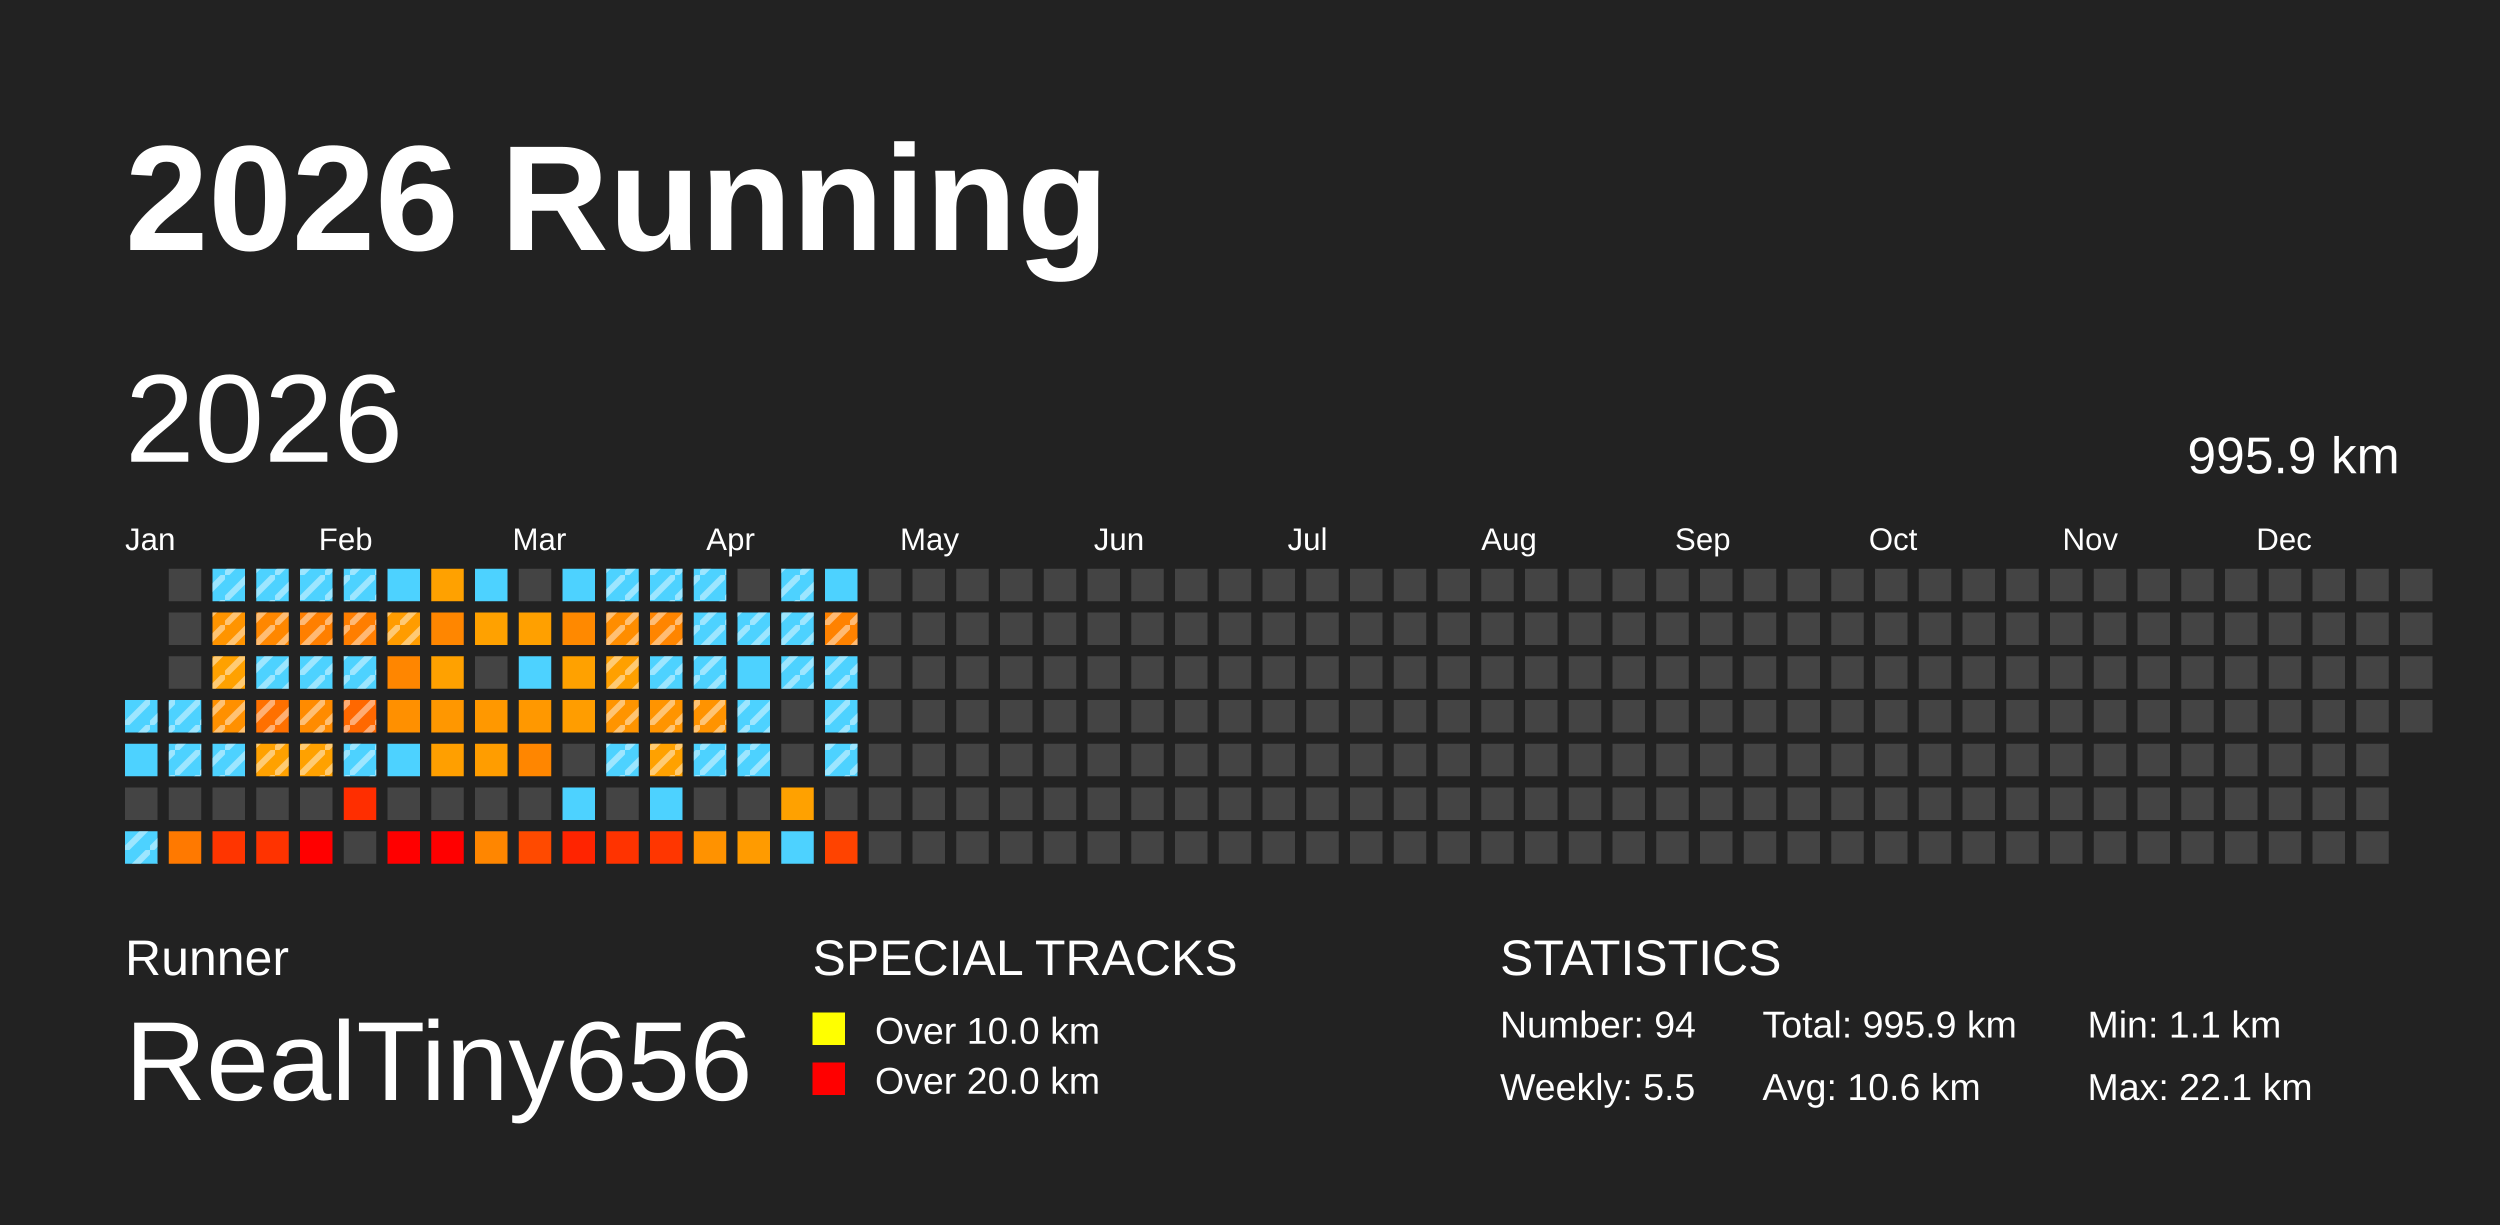
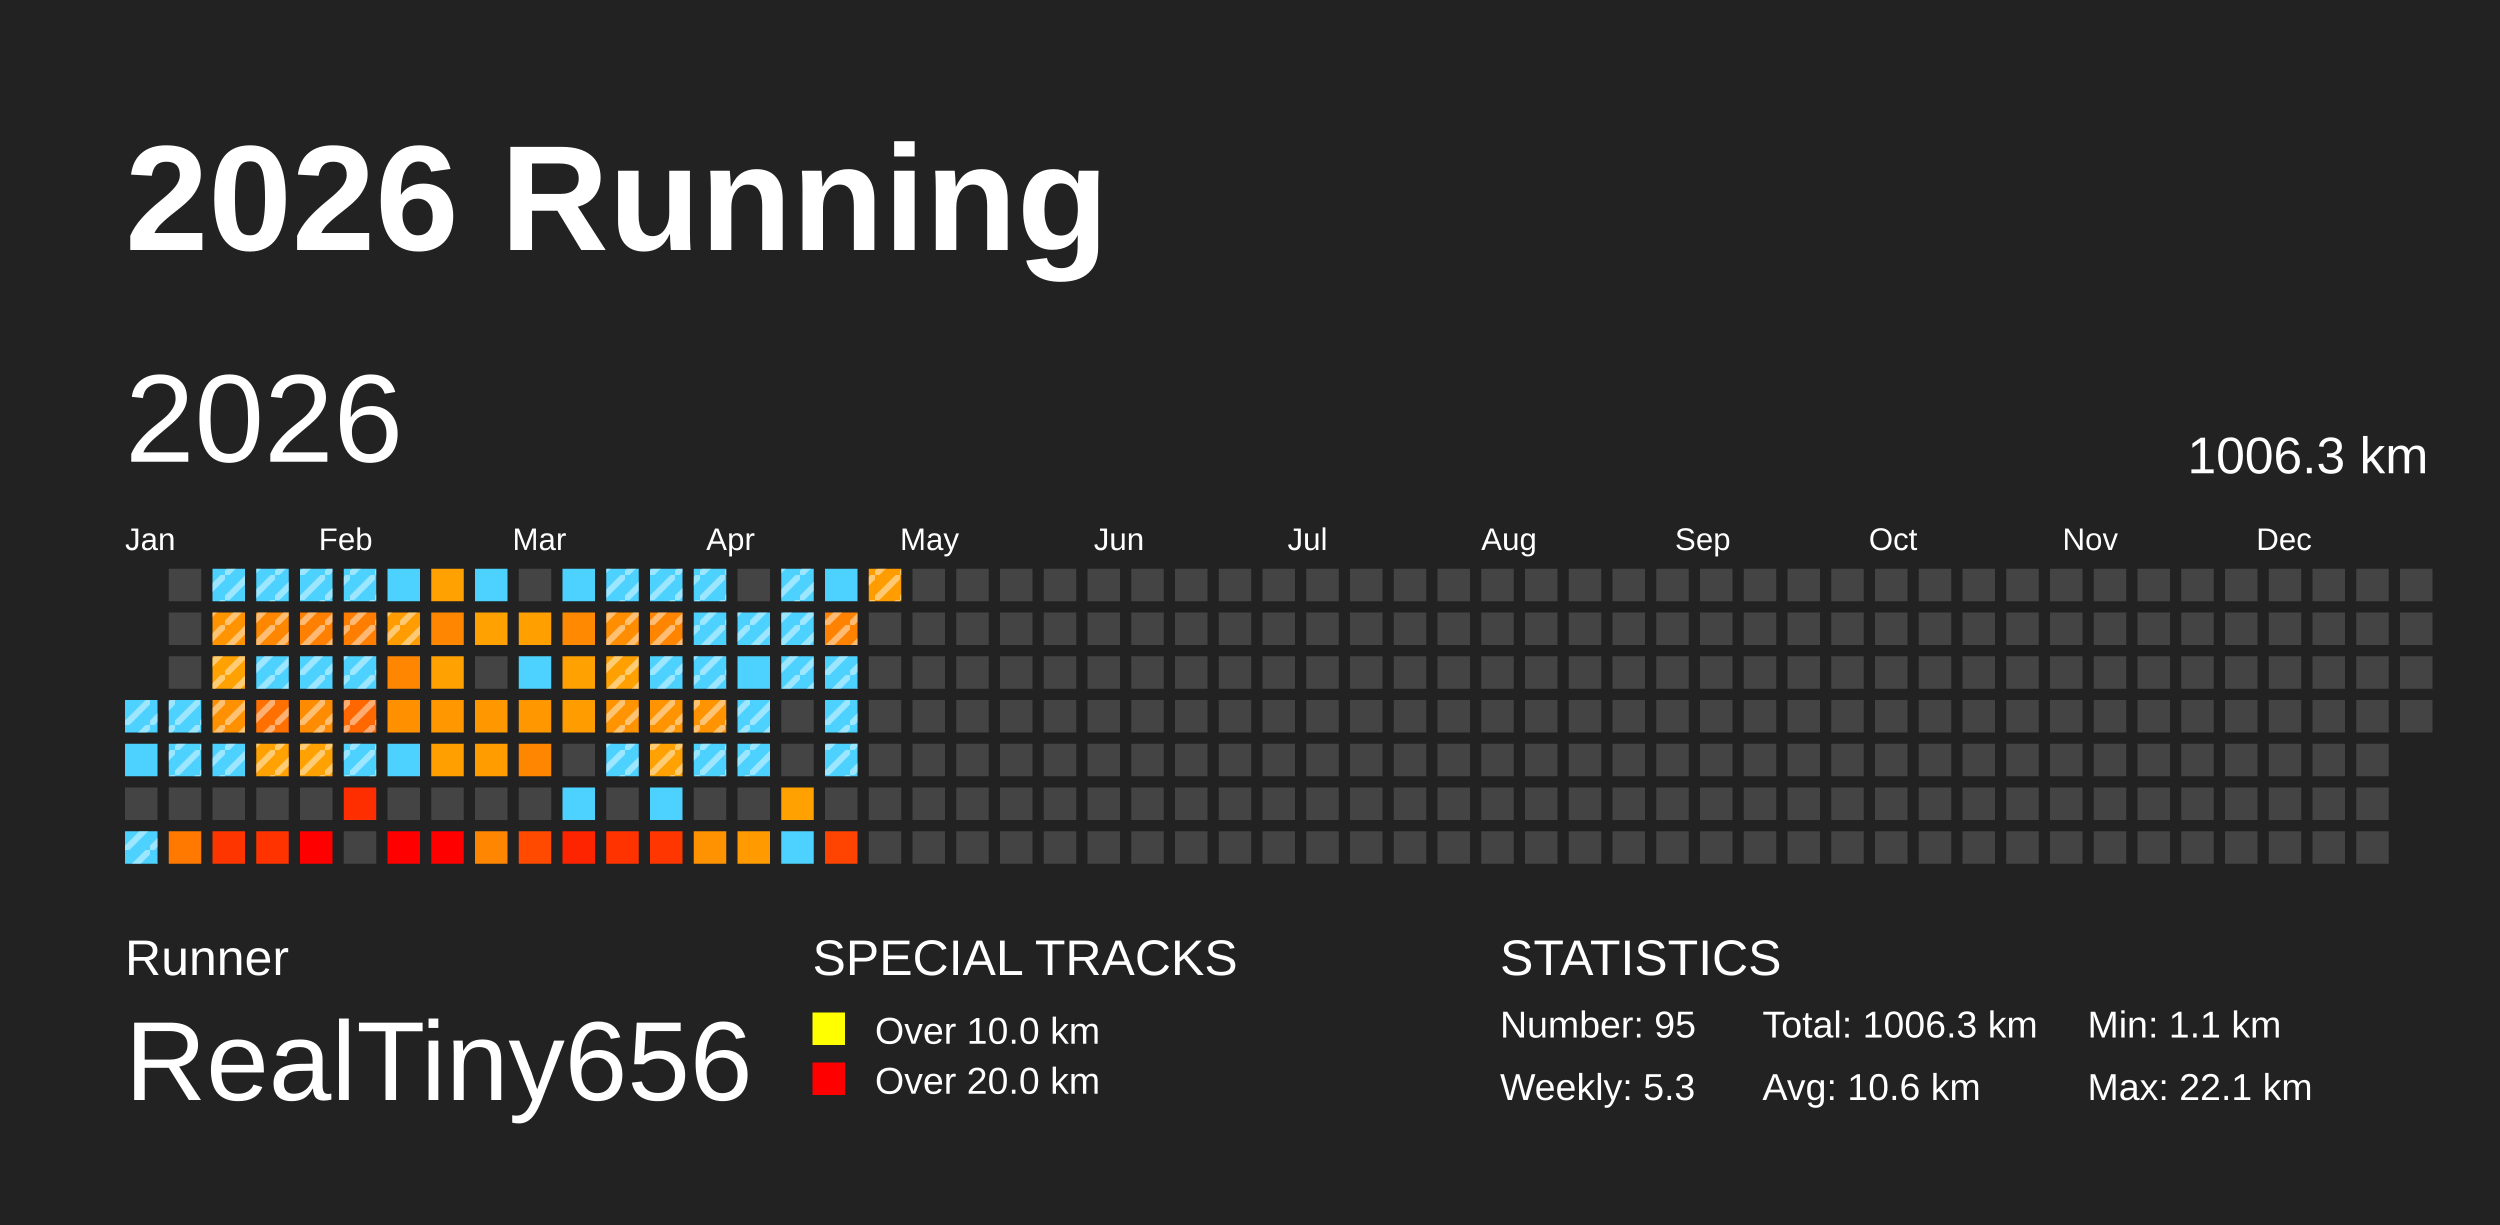
<svg xmlns="http://www.w3.org/2000/svg" baseProfile="full" height="98mm" version="1.1" viewBox="0,0,200,98" width="200mm">
  <defs>
    <pattern height="2" id="indoor-stripe" patternUnits="userSpaceOnUse" width="2">
      <line stroke="white" stroke-opacity="0.45" stroke-width="0.5" x1="0" x2="2" y1="2" y2="0" />
    </pattern>
  </defs>
  <rect fill="#222222" height="98" width="200" x="0" y="0" />
  <text fill="#FFFFFF" style="font-size:12px; font-family:Arial; font-weight:bold;" x="10" y="20">2026 Running</text>
  <text fill="#FFFFFF" style="font-size:4px; font-family:Arial" x="10" y="78">Runner</text>
  <text fill="#FFFFFF" style="font-size:9px; font-family:Arial" x="10" y="88">RealTiny656</text>
  <text fill="#FFFFFF" style="font-size:4px; font-family:Arial" x="65" y="78">SPECIAL TRACKS</text>
  <rect fill="yellow" height="2.6" width="2.6" x="65" y="81" />
  <text fill="#FFFFFF" style="font-size:3px; font-family:Arial" x="70" y="83.5">Over 10.0 km</text>
  <rect fill="red" height="2.6" width="2.6" x="65" y="85" />
  <text fill="#FFFFFF" style="font-size:3px; font-family:Arial" x="70" y="87.5">Over 20.0 km</text>
  <text fill="#FFFFFF" style="font-size:4px; font-family:Arial" x="120" y="78">STATISTICS</text>
-   <text fill="#FFFFFF" style="font-size:3px; font-family:Arial" x="120" y="83">Number: 94</text>
-   <text fill="#FFFFFF" style="font-size:3px; font-family:Arial" x="120" y="88">Weekly: 5.5</text>
-   <text fill="#FFFFFF" style="font-size:3px; font-family:Arial" x="141" y="83">Total: 995.9 km</text>
+   <text fill="#FFFFFF" style="font-size:3px; font-family:Arial" x="120" y="83">Number: 95</text>
+   <text fill="#FFFFFF" style="font-size:3px; font-family:Arial" x="120" y="88">Weekly: 5.3</text>
+   <text fill="#FFFFFF" style="font-size:3px; font-family:Arial" x="141" y="83">Total: 1006.3 km</text>
  <text fill="#FFFFFF" style="font-size:3px; font-family:Arial" x="141" y="88">Avg: 10.6 km</text>
  <text fill="#FFFFFF" style="font-size:3px; font-family:Arial" x="167" y="83">Min: 1.1 km</text>
  <text fill="#FFFFFF" style="font-size:3px; font-family:Arial" x="167" y="88">Max: 22.1 km</text>
  <text dominant-baseline="hanging" fill="#FFFFFF" style="font-size:10.0px; font-family:Arial;" x="10" y="30">2026</text>
-   <text dominant-baseline="hanging" fill="#FFFFFF" style="font-size:4.125px; font-family:Arial;" x="175" y="35">995.9 km</text>
+   <text dominant-baseline="hanging" fill="#FFFFFF" style="font-size:4.125px; font-family:Arial;" x="175" y="35">1006.3 km</text>
  <text fill="#FFFFFF" style="font-size:2.5px; font-family:Arial" x="10.0" y="44">Jan</text>
  <text fill="#FFFFFF" style="font-size:2.5px; font-family:Arial" x="25.5" y="44">Feb</text>
  <text fill="#FFFFFF" style="font-size:2.5px; font-family:Arial" x="41.0" y="44">Mar</text>
  <text fill="#FFFFFF" style="font-size:2.5px; font-family:Arial" x="56.5" y="44">Apr</text>
  <text fill="#FFFFFF" style="font-size:2.5px; font-family:Arial" x="72.0" y="44">May</text>
  <text fill="#FFFFFF" style="font-size:2.5px; font-family:Arial" x="87.5" y="44">Jun</text>
  <text fill="#FFFFFF" style="font-size:2.5px; font-family:Arial" x="103.0" y="44">Jul</text>
  <text fill="#FFFFFF" style="font-size:2.5px; font-family:Arial" x="118.5" y="44">Aug</text>
  <text fill="#FFFFFF" style="font-size:2.5px; font-family:Arial" x="134.0" y="44">Sep</text>
  <text fill="#FFFFFF" style="font-size:2.5px; font-family:Arial" x="149.5" y="44">Oct</text>
  <text fill="#FFFFFF" style="font-size:2.5px; font-family:Arial" x="165.0" y="44">Nov</text>
  <text fill="#FFFFFF" style="font-size:2.5px; font-family:Arial" x="180.5" y="44">Dec</text>
  <rect fill="#4dd2ff" height="2.6" width="2.6" x="10.0" y="56.0" />
  <rect fill="url(#indoor-stripe)" height="2.6" style="pointer-events: none;" width="2.6" x="10.0" y="56.0" />
  <rect fill="#4dd2ff" height="2.6" width="2.6" x="10.0" y="59.5" />
  <rect fill="#444444" height="2.6" width="2.6" x="10.0" y="63.0" />
  <rect fill="#4dd2ff" height="2.6" width="2.6" x="10.0" y="66.5" />
  <rect fill="url(#indoor-stripe)" height="2.6" style="pointer-events: none;" width="2.6" x="10.0" y="66.5" />
  <rect fill="#444444" height="2.6" width="2.6" x="13.5" y="45.5" />
  <rect fill="#444444" height="2.6" width="2.6" x="13.5" y="49.0" />
  <rect fill="#444444" height="2.6" width="2.6" x="13.5" y="52.5" />
  <rect fill="#4dd2ff" height="2.6" width="2.6" x="13.5" y="56.0" />
  <rect fill="url(#indoor-stripe)" height="2.6" style="pointer-events: none;" width="2.6" x="13.5" y="56.0" />
  <rect fill="#4dd2ff" height="2.6" width="2.6" x="13.5" y="59.5" />
  <rect fill="url(#indoor-stripe)" height="2.6" style="pointer-events: none;" width="2.6" x="13.5" y="59.5" />
  <rect fill="#444444" height="2.6" width="2.6" x="13.5" y="63.0" />
  <rect fill="#ff7900" height="2.6" width="2.6" x="13.5" y="66.5" />
  <rect fill="#4dd2ff" height="2.6" width="2.6" x="17.0" y="45.5" />
  <rect fill="url(#indoor-stripe)" height="2.6" style="pointer-events: none;" width="2.6" x="17.0" y="45.5" />
  <rect fill="#ff9400" height="2.6" width="2.6" x="17.0" y="49.0" />
  <rect fill="url(#indoor-stripe)" height="2.6" style="pointer-events: none;" width="2.6" x="17.0" y="49.0" />
  <rect fill="#ffa100" height="2.6" width="2.6" x="17.0" y="52.5" />
  <rect fill="url(#indoor-stripe)" height="2.6" style="pointer-events: none;" width="2.6" x="17.0" y="52.5" />
  <rect fill="#ff9000" height="2.6" width="2.6" x="17.0" y="56.0" />
  <rect fill="url(#indoor-stripe)" height="2.6" style="pointer-events: none;" width="2.6" x="17.0" y="56.0" />
  <rect fill="#4dd2ff" height="2.6" width="2.6" x="17.0" y="59.5" />
  <rect fill="url(#indoor-stripe)" height="2.6" style="pointer-events: none;" width="2.6" x="17.0" y="59.5" />
  <rect fill="#444444" height="2.6" width="2.6" x="17.0" y="63.0" />
  <rect fill="#ff3500" height="2.6" width="2.6" x="17.0" y="66.5" />
  <rect fill="#4dd2ff" height="2.6" width="2.6" x="20.5" y="45.5" />
  <rect fill="url(#indoor-stripe)" height="2.6" style="pointer-events: none;" width="2.6" x="20.5" y="45.5" />
  <rect fill="#ff8700" height="2.6" width="2.6" x="20.5" y="49.0" />
  <rect fill="url(#indoor-stripe)" height="2.6" style="pointer-events: none;" width="2.6" x="20.5" y="49.0" />
  <rect fill="#4dd2ff" height="2.6" width="2.6" x="20.5" y="52.5" />
  <rect fill="url(#indoor-stripe)" height="2.6" style="pointer-events: none;" width="2.6" x="20.5" y="52.5" />
  <rect fill="#ff7000" height="2.6" width="2.6" x="20.5" y="56.0" />
  <rect fill="url(#indoor-stripe)" height="2.6" style="pointer-events: none;" width="2.6" x="20.5" y="56.0" />
  <rect fill="#ffa100" height="2.6" width="2.6" x="20.5" y="59.5" />
  <rect fill="url(#indoor-stripe)" height="2.6" style="pointer-events: none;" width="2.6" x="20.5" y="59.5" />
  <rect fill="#444444" height="2.6" width="2.6" x="20.5" y="63.0" />
  <rect fill="#ff3300" height="2.6" width="2.6" x="20.5" y="66.5" />
  <rect fill="#4dd2ff" height="2.6" width="2.6" x="24.0" y="45.5" />
  <rect fill="url(#indoor-stripe)" height="2.6" style="pointer-events: none;" width="2.6" x="24.0" y="45.5" />
  <rect fill="#ff7f00" height="2.6" width="2.6" x="24.0" y="49.0" />
  <rect fill="url(#indoor-stripe)" height="2.6" style="pointer-events: none;" width="2.6" x="24.0" y="49.0" />
  <rect fill="#4dd2ff" height="2.6" width="2.6" x="24.0" y="52.5" />
  <rect fill="url(#indoor-stripe)" height="2.6" style="pointer-events: none;" width="2.6" x="24.0" y="52.5" />
  <rect fill="#ff8b00" height="2.6" width="2.6" x="24.0" y="56.0" />
  <rect fill="url(#indoor-stripe)" height="2.6" style="pointer-events: none;" width="2.6" x="24.0" y="56.0" />
  <rect fill="#ffa100" height="2.6" width="2.6" x="24.0" y="59.5" />
  <rect fill="url(#indoor-stripe)" height="2.6" style="pointer-events: none;" width="2.6" x="24.0" y="59.5" />
  <rect fill="#444444" height="2.6" width="2.6" x="24.0" y="63.0" />
  <rect fill="red" height="2.6" width="2.6" x="24.0" y="66.5" />
  <rect fill="#4dd2ff" height="2.6" width="2.6" x="27.5" y="45.5" />
  <rect fill="url(#indoor-stripe)" height="2.6" style="pointer-events: none;" width="2.6" x="27.5" y="45.5" />
  <rect fill="#ff7e00" height="2.6" width="2.6" x="27.5" y="49.0" />
  <rect fill="url(#indoor-stripe)" height="2.6" style="pointer-events: none;" width="2.6" x="27.5" y="49.0" />
  <rect fill="#4dd2ff" height="2.6" width="2.6" x="27.5" y="52.5" />
  <rect fill="url(#indoor-stripe)" height="2.6" style="pointer-events: none;" width="2.6" x="27.5" y="52.5" />
  <rect fill="#ff6800" height="2.6" width="2.6" x="27.5" y="56.0" />
  <rect fill="url(#indoor-stripe)" height="2.6" style="pointer-events: none;" width="2.6" x="27.5" y="56.0" />
  <rect fill="#4dd2ff" height="2.6" width="2.6" x="27.5" y="59.5" />
  <rect fill="url(#indoor-stripe)" height="2.6" style="pointer-events: none;" width="2.6" x="27.5" y="59.5" />
  <rect fill="#ff2e00" height="2.6" width="2.6" x="27.5" y="63.0" />
  <rect fill="#444444" height="2.6" width="2.6" x="27.5" y="66.5" />
  <rect fill="#4dd2ff" height="2.6" width="2.6" x="31.0" y="45.5" />
  <rect fill="#ff9c00" height="2.6" width="2.6" x="31.0" y="49.0" />
  <rect fill="url(#indoor-stripe)" height="2.6" style="pointer-events: none;" width="2.6" x="31.0" y="49.0" />
  <rect fill="#ff8600" height="2.6" width="2.6" x="31.0" y="52.5" />
  <rect fill="#ff9000" height="2.6" width="2.6" x="31.0" y="56.0" />
  <rect fill="#4dd2ff" height="2.6" width="2.6" x="31.0" y="59.5" />
  <rect fill="#444444" height="2.6" width="2.6" x="31.0" y="63.0" />
  <rect fill="red" height="2.6" width="2.6" x="31.0" y="66.5" />
  <rect fill="#ffa100" height="2.6" width="2.6" x="34.5" y="45.5" />
  <rect fill="#ff8600" height="2.6" width="2.6" x="34.5" y="49.0" />
  <rect fill="#ffa100" height="2.6" width="2.6" x="34.5" y="52.5" />
  <rect fill="#ff9700" height="2.6" width="2.6" x="34.5" y="56.0" />
  <rect fill="#ff9f00" height="2.6" width="2.6" x="34.5" y="59.5" />
  <rect fill="#444444" height="2.6" width="2.6" x="34.5" y="63.0" />
  <rect fill="red" height="2.6" width="2.6" x="34.5" y="66.5" />
  <rect fill="#4dd2ff" height="2.6" width="2.6" x="38.0" y="45.5" />
  <rect fill="#ffa100" height="2.6" width="2.6" x="38.0" y="49.0" />
  <rect fill="#444444" height="2.6" width="2.6" x="38.0" y="52.5" />
  <rect fill="#ff9800" height="2.6" width="2.6" x="38.0" y="56.0" />
  <rect fill="#ff9d00" height="2.6" width="2.6" x="38.0" y="59.5" />
  <rect fill="#444444" height="2.6" width="2.6" x="38.0" y="63.0" />
  <rect fill="#ff8600" height="2.6" width="2.6" x="38.0" y="66.5" />
  <rect fill="#444444" height="2.6" width="2.6" x="41.5" y="45.5" />
  <rect fill="#ffa000" height="2.6" width="2.6" x="41.5" y="49.0" />
  <rect fill="#4dd2ff" height="2.6" width="2.6" x="41.5" y="52.5" />
  <rect fill="#ff9800" height="2.6" width="2.6" x="41.5" y="56.0" />
  <rect fill="#ff8600" height="2.6" width="2.6" x="41.5" y="59.5" />
  <rect fill="#444444" height="2.6" width="2.6" x="41.5" y="63.0" />
  <rect fill="#ff4a00" height="2.6" width="2.6" x="41.5" y="66.5" />
  <rect fill="#4dd2ff" height="2.6" width="2.6" x="45.0" y="45.5" />
  <rect fill="#ff8900" height="2.6" width="2.6" x="45.0" y="49.0" />
  <rect fill="#ffa100" height="2.6" width="2.6" x="45.0" y="52.5" />
  <rect fill="#ff9d00" height="2.6" width="2.6" x="45.0" y="56.0" />
  <rect fill="#444444" height="2.6" width="2.6" x="45.0" y="59.5" />
  <rect fill="#4dd2ff" height="2.6" width="2.6" x="45.0" y="63.0" />
  <rect fill="#ff2400" height="2.6" width="2.6" x="45.0" y="66.5" />
  <rect fill="#4dd2ff" height="2.6" width="2.6" x="48.5" y="45.5" />
  <rect fill="url(#indoor-stripe)" height="2.6" style="pointer-events: none;" width="2.6" x="48.5" y="45.5" />
  <rect fill="#ff8d00" height="2.6" width="2.6" x="48.5" y="49.0" />
  <rect fill="url(#indoor-stripe)" height="2.6" style="pointer-events: none;" width="2.6" x="48.5" y="49.0" />
  <rect fill="#ffa000" height="2.6" width="2.6" x="48.5" y="52.5" />
  <rect fill="url(#indoor-stripe)" height="2.6" style="pointer-events: none;" width="2.6" x="48.5" y="52.5" />
  <rect fill="#ff9400" height="2.6" width="2.6" x="48.5" y="56.0" />
  <rect fill="url(#indoor-stripe)" height="2.6" style="pointer-events: none;" width="2.6" x="48.5" y="56.0" />
  <rect fill="#4dd2ff" height="2.6" width="2.6" x="48.5" y="59.5" />
  <rect fill="url(#indoor-stripe)" height="2.6" style="pointer-events: none;" width="2.6" x="48.5" y="59.5" />
  <rect fill="#444444" height="2.6" width="2.6" x="48.5" y="63.0" />
  <rect fill="#ff3300" height="2.6" width="2.6" x="48.5" y="66.5" />
  <rect fill="#4dd2ff" height="2.6" width="2.6" x="52.0" y="45.5" />
  <rect fill="url(#indoor-stripe)" height="2.6" style="pointer-events: none;" width="2.6" x="52.0" y="45.5" />
  <rect fill="#ff8500" height="2.6" width="2.6" x="52.0" y="49.0" />
  <rect fill="url(#indoor-stripe)" height="2.6" style="pointer-events: none;" width="2.6" x="52.0" y="49.0" />
  <rect fill="#4dd2ff" height="2.6" width="2.6" x="52.0" y="52.5" />
  <rect fill="url(#indoor-stripe)" height="2.6" style="pointer-events: none;" width="2.6" x="52.0" y="52.5" />
  <rect fill="#ff9400" height="2.6" width="2.6" x="52.0" y="56.0" />
  <rect fill="url(#indoor-stripe)" height="2.6" style="pointer-events: none;" width="2.6" x="52.0" y="56.0" />
  <rect fill="#ffa100" height="2.6" width="2.6" x="52.0" y="59.5" />
  <rect fill="url(#indoor-stripe)" height="2.6" style="pointer-events: none;" width="2.6" x="52.0" y="59.5" />
  <rect fill="#4dd2ff" height="2.6" width="2.6" x="52.0" y="63.0" />
  <rect fill="#ff3600" height="2.6" width="2.6" x="52.0" y="66.5" />
  <rect fill="#4dd2ff" height="2.6" width="2.6" x="55.5" y="45.5" />
  <rect fill="url(#indoor-stripe)" height="2.6" style="pointer-events: none;" width="2.6" x="55.5" y="45.5" />
  <rect fill="#4dd2ff" height="2.6" width="2.6" x="55.5" y="49.0" />
  <rect fill="url(#indoor-stripe)" height="2.6" style="pointer-events: none;" width="2.6" x="55.5" y="49.0" />
  <rect fill="#4dd2ff" height="2.6" width="2.6" x="55.5" y="52.5" />
  <rect fill="url(#indoor-stripe)" height="2.6" style="pointer-events: none;" width="2.6" x="55.5" y="52.5" />
  <rect fill="#ff9300" height="2.6" width="2.6" x="55.5" y="56.0" />
  <rect fill="url(#indoor-stripe)" height="2.6" style="pointer-events: none;" width="2.6" x="55.5" y="56.0" />
  <rect fill="#4dd2ff" height="2.6" width="2.6" x="55.5" y="59.5" />
  <rect fill="url(#indoor-stripe)" height="2.6" style="pointer-events: none;" width="2.6" x="55.5" y="59.5" />
  <rect fill="#444444" height="2.6" width="2.6" x="55.5" y="63.0" />
  <rect fill="#ff9200" height="2.6" width="2.6" x="55.5" y="66.5" />
  <rect fill="#444444" height="2.6" width="2.6" x="59.0" y="45.5" />
  <rect fill="#4dd2ff" height="2.6" width="2.6" x="59.0" y="49.0" />
  <rect fill="url(#indoor-stripe)" height="2.6" style="pointer-events: none;" width="2.6" x="59.0" y="49.0" />
  <rect fill="#4dd2ff" height="2.6" width="2.6" x="59.0" y="52.5" />
  <rect fill="#4dd2ff" height="2.6" width="2.6" x="59.0" y="56.0" />
  <rect fill="url(#indoor-stripe)" height="2.6" style="pointer-events: none;" width="2.6" x="59.0" y="56.0" />
  <rect fill="#4dd2ff" height="2.6" width="2.6" x="59.0" y="59.5" />
  <rect fill="url(#indoor-stripe)" height="2.6" style="pointer-events: none;" width="2.6" x="59.0" y="59.5" />
  <rect fill="#444444" height="2.6" width="2.6" x="59.0" y="63.0" />
  <rect fill="#ff9b00" height="2.6" width="2.6" x="59.0" y="66.5" />
  <rect fill="#4dd2ff" height="2.6" width="2.6" x="62.5" y="45.5" />
  <rect fill="url(#indoor-stripe)" height="2.6" style="pointer-events: none;" width="2.6" x="62.5" y="45.5" />
  <rect fill="#4dd2ff" height="2.6" width="2.6" x="62.5" y="49.0" />
  <rect fill="url(#indoor-stripe)" height="2.6" style="pointer-events: none;" width="2.6" x="62.5" y="49.0" />
  <rect fill="#4dd2ff" height="2.6" width="2.6" x="62.5" y="52.5" />
  <rect fill="url(#indoor-stripe)" height="2.6" style="pointer-events: none;" width="2.6" x="62.5" y="52.5" />
  <rect fill="#444444" height="2.6" width="2.6" x="62.5" y="56.0" />
  <rect fill="#444444" height="2.6" width="2.6" x="62.5" y="59.5" />
  <rect fill="#ffa100" height="2.6" width="2.6" x="62.5" y="63.0" />
  <rect fill="#4dd2ff" height="2.6" width="2.6" x="62.5" y="66.5" />
  <rect fill="#4dd2ff" height="2.6" width="2.6" x="66.0" y="45.5" />
  <rect fill="#ff8200" height="2.6" width="2.6" x="66.0" y="49.0" />
  <rect fill="url(#indoor-stripe)" height="2.6" style="pointer-events: none;" width="2.6" x="66.0" y="49.0" />
  <rect fill="#4dd2ff" height="2.6" width="2.6" x="66.0" y="52.5" />
  <rect fill="url(#indoor-stripe)" height="2.6" style="pointer-events: none;" width="2.6" x="66.0" y="52.5" />
  <rect fill="#4dd2ff" height="2.6" width="2.6" x="66.0" y="56.0" />
  <rect fill="url(#indoor-stripe)" height="2.6" style="pointer-events: none;" width="2.6" x="66.0" y="56.0" />
  <rect fill="#4dd2ff" height="2.6" width="2.6" x="66.0" y="59.5" />
  <rect fill="url(#indoor-stripe)" height="2.6" style="pointer-events: none;" width="2.6" x="66.0" y="59.5" />
  <rect fill="#444444" height="2.6" width="2.6" x="66.0" y="63.0" />
  <rect fill="#ff4300" height="2.6" width="2.6" x="66.0" y="66.5" />
-   <rect fill="#444444" height="2.6" width="2.6" x="69.5" y="45.5" />
+   <rect fill="#ff9c00" height="2.6" width="2.6" x="69.5" y="45.5" />
+   <rect fill="url(#indoor-stripe)" height="2.6" style="pointer-events: none;" width="2.6" x="69.5" y="45.5" />
  <rect fill="#444444" height="2.6" width="2.6" x="69.5" y="49.0" />
  <rect fill="#444444" height="2.6" width="2.6" x="69.5" y="52.5" />
  <rect fill="#444444" height="2.6" width="2.6" x="69.5" y="56.0" />
  <rect fill="#444444" height="2.6" width="2.6" x="69.5" y="59.5" />
  <rect fill="#444444" height="2.6" width="2.6" x="69.5" y="63.0" />
  <rect fill="#444444" height="2.6" width="2.6" x="69.5" y="66.5" />
  <rect fill="#444444" height="2.6" width="2.6" x="73.0" y="45.5" />
  <rect fill="#444444" height="2.6" width="2.6" x="73.0" y="49.0" />
  <rect fill="#444444" height="2.6" width="2.6" x="73.0" y="52.5" />
  <rect fill="#444444" height="2.6" width="2.6" x="73.0" y="56.0" />
  <rect fill="#444444" height="2.6" width="2.6" x="73.0" y="59.5" />
  <rect fill="#444444" height="2.6" width="2.6" x="73.0" y="63.0" />
  <rect fill="#444444" height="2.6" width="2.6" x="73.0" y="66.5" />
  <rect fill="#444444" height="2.6" width="2.6" x="76.5" y="45.5" />
  <rect fill="#444444" height="2.6" width="2.6" x="76.5" y="49.0" />
  <rect fill="#444444" height="2.6" width="2.6" x="76.5" y="52.5" />
  <rect fill="#444444" height="2.6" width="2.6" x="76.5" y="56.0" />
  <rect fill="#444444" height="2.6" width="2.6" x="76.5" y="59.5" />
  <rect fill="#444444" height="2.6" width="2.6" x="76.5" y="63.0" />
  <rect fill="#444444" height="2.6" width="2.6" x="76.5" y="66.5" />
  <rect fill="#444444" height="2.6" width="2.6" x="80.0" y="45.5" />
  <rect fill="#444444" height="2.6" width="2.6" x="80.0" y="49.0" />
  <rect fill="#444444" height="2.6" width="2.6" x="80.0" y="52.5" />
  <rect fill="#444444" height="2.6" width="2.6" x="80.0" y="56.0" />
  <rect fill="#444444" height="2.6" width="2.6" x="80.0" y="59.5" />
  <rect fill="#444444" height="2.6" width="2.6" x="80.0" y="63.0" />
  <rect fill="#444444" height="2.6" width="2.6" x="80.0" y="66.5" />
  <rect fill="#444444" height="2.6" width="2.6" x="83.5" y="45.5" />
  <rect fill="#444444" height="2.6" width="2.6" x="83.5" y="49.0" />
  <rect fill="#444444" height="2.6" width="2.6" x="83.5" y="52.5" />
  <rect fill="#444444" height="2.6" width="2.6" x="83.5" y="56.0" />
  <rect fill="#444444" height="2.6" width="2.6" x="83.5" y="59.5" />
  <rect fill="#444444" height="2.6" width="2.6" x="83.5" y="63.0" />
  <rect fill="#444444" height="2.6" width="2.6" x="83.5" y="66.5" />
  <rect fill="#444444" height="2.6" width="2.6" x="87.0" y="45.5" />
  <rect fill="#444444" height="2.6" width="2.6" x="87.0" y="49.0" />
  <rect fill="#444444" height="2.6" width="2.6" x="87.0" y="52.5" />
  <rect fill="#444444" height="2.6" width="2.6" x="87.0" y="56.0" />
  <rect fill="#444444" height="2.6" width="2.6" x="87.0" y="59.5" />
  <rect fill="#444444" height="2.6" width="2.6" x="87.0" y="63.0" />
  <rect fill="#444444" height="2.6" width="2.6" x="87.0" y="66.5" />
  <rect fill="#444444" height="2.6" width="2.6" x="90.5" y="45.5" />
  <rect fill="#444444" height="2.6" width="2.6" x="90.5" y="49.0" />
  <rect fill="#444444" height="2.6" width="2.6" x="90.5" y="52.5" />
  <rect fill="#444444" height="2.6" width="2.6" x="90.5" y="56.0" />
  <rect fill="#444444" height="2.6" width="2.6" x="90.5" y="59.5" />
  <rect fill="#444444" height="2.6" width="2.6" x="90.5" y="63.0" />
  <rect fill="#444444" height="2.6" width="2.6" x="90.5" y="66.5" />
  <rect fill="#444444" height="2.6" width="2.6" x="94.0" y="45.5" />
  <rect fill="#444444" height="2.6" width="2.6" x="94.0" y="49.0" />
  <rect fill="#444444" height="2.6" width="2.6" x="94.0" y="52.5" />
  <rect fill="#444444" height="2.6" width="2.6" x="94.0" y="56.0" />
  <rect fill="#444444" height="2.6" width="2.6" x="94.0" y="59.5" />
  <rect fill="#444444" height="2.6" width="2.6" x="94.0" y="63.0" />
  <rect fill="#444444" height="2.6" width="2.6" x="94.0" y="66.5" />
  <rect fill="#444444" height="2.6" width="2.6" x="97.5" y="45.5" />
  <rect fill="#444444" height="2.6" width="2.6" x="97.5" y="49.0" />
  <rect fill="#444444" height="2.6" width="2.6" x="97.5" y="52.5" />
  <rect fill="#444444" height="2.6" width="2.6" x="97.5" y="56.0" />
  <rect fill="#444444" height="2.6" width="2.6" x="97.5" y="59.5" />
  <rect fill="#444444" height="2.6" width="2.6" x="97.5" y="63.0" />
  <rect fill="#444444" height="2.6" width="2.6" x="97.5" y="66.5" />
  <rect fill="#444444" height="2.6" width="2.6" x="101.0" y="45.5" />
  <rect fill="#444444" height="2.6" width="2.6" x="101.0" y="49.0" />
  <rect fill="#444444" height="2.6" width="2.6" x="101.0" y="52.5" />
  <rect fill="#444444" height="2.6" width="2.6" x="101.0" y="56.0" />
  <rect fill="#444444" height="2.6" width="2.6" x="101.0" y="59.5" />
  <rect fill="#444444" height="2.6" width="2.6" x="101.0" y="63.0" />
  <rect fill="#444444" height="2.6" width="2.6" x="101.0" y="66.5" />
  <rect fill="#444444" height="2.6" width="2.6" x="104.5" y="45.5" />
  <rect fill="#444444" height="2.6" width="2.6" x="104.5" y="49.0" />
  <rect fill="#444444" height="2.6" width="2.6" x="104.5" y="52.5" />
  <rect fill="#444444" height="2.6" width="2.6" x="104.5" y="56.0" />
  <rect fill="#444444" height="2.6" width="2.6" x="104.5" y="59.5" />
  <rect fill="#444444" height="2.6" width="2.6" x="104.5" y="63.0" />
  <rect fill="#444444" height="2.6" width="2.6" x="104.5" y="66.5" />
  <rect fill="#444444" height="2.6" width="2.6" x="108.0" y="45.5" />
  <rect fill="#444444" height="2.6" width="2.6" x="108.0" y="49.0" />
  <rect fill="#444444" height="2.6" width="2.6" x="108.0" y="52.5" />
  <rect fill="#444444" height="2.6" width="2.6" x="108.0" y="56.0" />
  <rect fill="#444444" height="2.6" width="2.6" x="108.0" y="59.5" />
  <rect fill="#444444" height="2.6" width="2.6" x="108.0" y="63.0" />
  <rect fill="#444444" height="2.6" width="2.6" x="108.0" y="66.5" />
  <rect fill="#444444" height="2.6" width="2.6" x="111.5" y="45.5" />
  <rect fill="#444444" height="2.6" width="2.6" x="111.5" y="49.0" />
  <rect fill="#444444" height="2.6" width="2.6" x="111.5" y="52.5" />
  <rect fill="#444444" height="2.6" width="2.6" x="111.5" y="56.0" />
  <rect fill="#444444" height="2.6" width="2.6" x="111.5" y="59.5" />
  <rect fill="#444444" height="2.6" width="2.6" x="111.5" y="63.0" />
  <rect fill="#444444" height="2.6" width="2.6" x="111.5" y="66.5" />
  <rect fill="#444444" height="2.6" width="2.6" x="115.0" y="45.5" />
  <rect fill="#444444" height="2.6" width="2.6" x="115.0" y="49.0" />
  <rect fill="#444444" height="2.6" width="2.6" x="115.0" y="52.5" />
  <rect fill="#444444" height="2.6" width="2.6" x="115.0" y="56.0" />
  <rect fill="#444444" height="2.6" width="2.6" x="115.0" y="59.5" />
  <rect fill="#444444" height="2.6" width="2.6" x="115.0" y="63.0" />
  <rect fill="#444444" height="2.6" width="2.6" x="115.0" y="66.5" />
  <rect fill="#444444" height="2.6" width="2.6" x="118.5" y="45.5" />
  <rect fill="#444444" height="2.6" width="2.6" x="118.5" y="49.0" />
  <rect fill="#444444" height="2.6" width="2.6" x="118.5" y="52.5" />
  <rect fill="#444444" height="2.6" width="2.6" x="118.5" y="56.0" />
  <rect fill="#444444" height="2.6" width="2.6" x="118.5" y="59.5" />
  <rect fill="#444444" height="2.6" width="2.6" x="118.5" y="63.0" />
  <rect fill="#444444" height="2.6" width="2.6" x="118.5" y="66.5" />
  <rect fill="#444444" height="2.6" width="2.6" x="122.0" y="45.5" />
  <rect fill="#444444" height="2.6" width="2.6" x="122.0" y="49.0" />
  <rect fill="#444444" height="2.6" width="2.6" x="122.0" y="52.5" />
  <rect fill="#444444" height="2.6" width="2.6" x="122.0" y="56.0" />
  <rect fill="#444444" height="2.6" width="2.6" x="122.0" y="59.5" />
  <rect fill="#444444" height="2.6" width="2.6" x="122.0" y="63.0" />
  <rect fill="#444444" height="2.6" width="2.6" x="122.0" y="66.5" />
  <rect fill="#444444" height="2.6" width="2.6" x="125.5" y="45.5" />
  <rect fill="#444444" height="2.6" width="2.6" x="125.5" y="49.0" />
  <rect fill="#444444" height="2.6" width="2.6" x="125.5" y="52.5" />
  <rect fill="#444444" height="2.6" width="2.6" x="125.5" y="56.0" />
  <rect fill="#444444" height="2.6" width="2.6" x="125.5" y="59.5" />
  <rect fill="#444444" height="2.6" width="2.6" x="125.5" y="63.0" />
  <rect fill="#444444" height="2.6" width="2.6" x="125.5" y="66.5" />
  <rect fill="#444444" height="2.6" width="2.6" x="129.0" y="45.5" />
  <rect fill="#444444" height="2.6" width="2.6" x="129.0" y="49.0" />
  <rect fill="#444444" height="2.6" width="2.6" x="129.0" y="52.5" />
  <rect fill="#444444" height="2.6" width="2.6" x="129.0" y="56.0" />
  <rect fill="#444444" height="2.6" width="2.6" x="129.0" y="59.5" />
  <rect fill="#444444" height="2.6" width="2.6" x="129.0" y="63.0" />
  <rect fill="#444444" height="2.6" width="2.6" x="129.0" y="66.5" />
  <rect fill="#444444" height="2.6" width="2.6" x="132.5" y="45.5" />
  <rect fill="#444444" height="2.6" width="2.6" x="132.5" y="49.0" />
  <rect fill="#444444" height="2.6" width="2.6" x="132.5" y="52.5" />
  <rect fill="#444444" height="2.6" width="2.6" x="132.5" y="56.0" />
  <rect fill="#444444" height="2.6" width="2.6" x="132.5" y="59.5" />
  <rect fill="#444444" height="2.6" width="2.6" x="132.5" y="63.0" />
  <rect fill="#444444" height="2.6" width="2.6" x="132.5" y="66.5" />
  <rect fill="#444444" height="2.6" width="2.6" x="136.0" y="45.5" />
  <rect fill="#444444" height="2.6" width="2.6" x="136.0" y="49.0" />
  <rect fill="#444444" height="2.6" width="2.6" x="136.0" y="52.5" />
  <rect fill="#444444" height="2.6" width="2.6" x="136.0" y="56.0" />
  <rect fill="#444444" height="2.6" width="2.6" x="136.0" y="59.5" />
  <rect fill="#444444" height="2.6" width="2.6" x="136.0" y="63.0" />
  <rect fill="#444444" height="2.6" width="2.6" x="136.0" y="66.5" />
  <rect fill="#444444" height="2.6" width="2.6" x="139.5" y="45.5" />
  <rect fill="#444444" height="2.6" width="2.6" x="139.5" y="49.0" />
  <rect fill="#444444" height="2.6" width="2.6" x="139.5" y="52.5" />
  <rect fill="#444444" height="2.6" width="2.6" x="139.5" y="56.0" />
  <rect fill="#444444" height="2.6" width="2.6" x="139.5" y="59.5" />
  <rect fill="#444444" height="2.6" width="2.6" x="139.5" y="63.0" />
  <rect fill="#444444" height="2.6" width="2.6" x="139.5" y="66.5" />
  <rect fill="#444444" height="2.6" width="2.6" x="143.0" y="45.5" />
  <rect fill="#444444" height="2.6" width="2.6" x="143.0" y="49.0" />
  <rect fill="#444444" height="2.6" width="2.6" x="143.0" y="52.5" />
  <rect fill="#444444" height="2.6" width="2.6" x="143.0" y="56.0" />
  <rect fill="#444444" height="2.6" width="2.6" x="143.0" y="59.5" />
  <rect fill="#444444" height="2.6" width="2.6" x="143.0" y="63.0" />
  <rect fill="#444444" height="2.6" width="2.6" x="143.0" y="66.5" />
  <rect fill="#444444" height="2.6" width="2.6" x="146.5" y="45.5" />
  <rect fill="#444444" height="2.6" width="2.6" x="146.5" y="49.0" />
  <rect fill="#444444" height="2.6" width="2.6" x="146.5" y="52.5" />
  <rect fill="#444444" height="2.6" width="2.6" x="146.5" y="56.0" />
  <rect fill="#444444" height="2.6" width="2.6" x="146.5" y="59.5" />
  <rect fill="#444444" height="2.6" width="2.6" x="146.5" y="63.0" />
  <rect fill="#444444" height="2.6" width="2.6" x="146.5" y="66.5" />
  <rect fill="#444444" height="2.6" width="2.6" x="150.0" y="45.5" />
  <rect fill="#444444" height="2.6" width="2.6" x="150.0" y="49.0" />
  <rect fill="#444444" height="2.6" width="2.6" x="150.0" y="52.5" />
  <rect fill="#444444" height="2.6" width="2.6" x="150.0" y="56.0" />
  <rect fill="#444444" height="2.6" width="2.6" x="150.0" y="59.5" />
  <rect fill="#444444" height="2.6" width="2.6" x="150.0" y="63.0" />
  <rect fill="#444444" height="2.6" width="2.6" x="150.0" y="66.5" />
  <rect fill="#444444" height="2.6" width="2.6" x="153.5" y="45.5" />
  <rect fill="#444444" height="2.6" width="2.6" x="153.5" y="49.0" />
  <rect fill="#444444" height="2.6" width="2.6" x="153.5" y="52.5" />
  <rect fill="#444444" height="2.6" width="2.6" x="153.5" y="56.0" />
  <rect fill="#444444" height="2.6" width="2.6" x="153.5" y="59.5" />
  <rect fill="#444444" height="2.6" width="2.6" x="153.5" y="63.0" />
  <rect fill="#444444" height="2.6" width="2.6" x="153.5" y="66.5" />
  <rect fill="#444444" height="2.6" width="2.6" x="157.0" y="45.5" />
  <rect fill="#444444" height="2.6" width="2.6" x="157.0" y="49.0" />
  <rect fill="#444444" height="2.6" width="2.6" x="157.0" y="52.5" />
  <rect fill="#444444" height="2.6" width="2.6" x="157.0" y="56.0" />
  <rect fill="#444444" height="2.6" width="2.6" x="157.0" y="59.5" />
  <rect fill="#444444" height="2.6" width="2.6" x="157.0" y="63.0" />
  <rect fill="#444444" height="2.6" width="2.6" x="157.0" y="66.5" />
  <rect fill="#444444" height="2.6" width="2.6" x="160.5" y="45.5" />
  <rect fill="#444444" height="2.6" width="2.6" x="160.5" y="49.0" />
  <rect fill="#444444" height="2.6" width="2.6" x="160.5" y="52.5" />
  <rect fill="#444444" height="2.6" width="2.6" x="160.5" y="56.0" />
  <rect fill="#444444" height="2.6" width="2.6" x="160.5" y="59.5" />
  <rect fill="#444444" height="2.6" width="2.6" x="160.5" y="63.0" />
  <rect fill="#444444" height="2.6" width="2.6" x="160.5" y="66.5" />
  <rect fill="#444444" height="2.6" width="2.6" x="164.0" y="45.5" />
  <rect fill="#444444" height="2.6" width="2.6" x="164.0" y="49.0" />
  <rect fill="#444444" height="2.6" width="2.6" x="164.0" y="52.5" />
  <rect fill="#444444" height="2.6" width="2.6" x="164.0" y="56.0" />
  <rect fill="#444444" height="2.6" width="2.6" x="164.0" y="59.5" />
  <rect fill="#444444" height="2.6" width="2.6" x="164.0" y="63.0" />
  <rect fill="#444444" height="2.6" width="2.6" x="164.0" y="66.5" />
  <rect fill="#444444" height="2.6" width="2.6" x="167.5" y="45.5" />
  <rect fill="#444444" height="2.6" width="2.6" x="167.5" y="49.0" />
  <rect fill="#444444" height="2.6" width="2.6" x="167.5" y="52.5" />
  <rect fill="#444444" height="2.6" width="2.6" x="167.5" y="56.0" />
  <rect fill="#444444" height="2.6" width="2.6" x="167.5" y="59.5" />
  <rect fill="#444444" height="2.6" width="2.6" x="167.5" y="63.0" />
  <rect fill="#444444" height="2.6" width="2.6" x="167.5" y="66.5" />
  <rect fill="#444444" height="2.6" width="2.6" x="171.0" y="45.5" />
  <rect fill="#444444" height="2.6" width="2.6" x="171.0" y="49.0" />
  <rect fill="#444444" height="2.6" width="2.6" x="171.0" y="52.5" />
  <rect fill="#444444" height="2.6" width="2.6" x="171.0" y="56.0" />
  <rect fill="#444444" height="2.6" width="2.6" x="171.0" y="59.5" />
  <rect fill="#444444" height="2.6" width="2.6" x="171.0" y="63.0" />
  <rect fill="#444444" height="2.6" width="2.6" x="171.0" y="66.5" />
  <rect fill="#444444" height="2.6" width="2.6" x="174.5" y="45.5" />
  <rect fill="#444444" height="2.6" width="2.6" x="174.5" y="49.0" />
  <rect fill="#444444" height="2.6" width="2.6" x="174.5" y="52.5" />
  <rect fill="#444444" height="2.6" width="2.6" x="174.5" y="56.0" />
  <rect fill="#444444" height="2.6" width="2.6" x="174.5" y="59.5" />
  <rect fill="#444444" height="2.6" width="2.6" x="174.5" y="63.0" />
  <rect fill="#444444" height="2.6" width="2.6" x="174.5" y="66.5" />
  <rect fill="#444444" height="2.6" width="2.6" x="178.0" y="45.5" />
  <rect fill="#444444" height="2.6" width="2.6" x="178.0" y="49.0" />
  <rect fill="#444444" height="2.6" width="2.6" x="178.0" y="52.5" />
  <rect fill="#444444" height="2.6" width="2.6" x="178.0" y="56.0" />
  <rect fill="#444444" height="2.6" width="2.6" x="178.0" y="59.5" />
  <rect fill="#444444" height="2.6" width="2.6" x="178.0" y="63.0" />
  <rect fill="#444444" height="2.6" width="2.6" x="178.0" y="66.5" />
  <rect fill="#444444" height="2.6" width="2.6" x="181.5" y="45.5" />
  <rect fill="#444444" height="2.6" width="2.6" x="181.5" y="49.0" />
  <rect fill="#444444" height="2.6" width="2.6" x="181.5" y="52.5" />
  <rect fill="#444444" height="2.6" width="2.6" x="181.5" y="56.0" />
  <rect fill="#444444" height="2.6" width="2.6" x="181.5" y="59.5" />
  <rect fill="#444444" height="2.6" width="2.6" x="181.5" y="63.0" />
  <rect fill="#444444" height="2.6" width="2.6" x="181.5" y="66.5" />
  <rect fill="#444444" height="2.6" width="2.6" x="185.0" y="45.5" />
  <rect fill="#444444" height="2.6" width="2.6" x="185.0" y="49.0" />
  <rect fill="#444444" height="2.6" width="2.6" x="185.0" y="52.5" />
  <rect fill="#444444" height="2.6" width="2.6" x="185.0" y="56.0" />
  <rect fill="#444444" height="2.6" width="2.6" x="185.0" y="59.5" />
  <rect fill="#444444" height="2.6" width="2.6" x="185.0" y="63.0" />
  <rect fill="#444444" height="2.6" width="2.6" x="185.0" y="66.5" />
  <rect fill="#444444" height="2.6" width="2.6" x="188.5" y="45.5" />
  <rect fill="#444444" height="2.6" width="2.6" x="188.5" y="49.0" />
  <rect fill="#444444" height="2.6" width="2.6" x="188.5" y="52.5" />
  <rect fill="#444444" height="2.6" width="2.6" x="188.5" y="56.0" />
  <rect fill="#444444" height="2.6" width="2.6" x="188.5" y="59.5" />
  <rect fill="#444444" height="2.6" width="2.6" x="188.5" y="63.0" />
  <rect fill="#444444" height="2.6" width="2.6" x="188.5" y="66.5" />
  <rect fill="#444444" height="2.6" width="2.6" x="192.0" y="45.5" />
  <rect fill="#444444" height="2.6" width="2.6" x="192.0" y="49.0" />
  <rect fill="#444444" height="2.6" width="2.6" x="192.0" y="52.5" />
  <rect fill="#444444" height="2.6" width="2.6" x="192.0" y="56.0" />
</svg>
